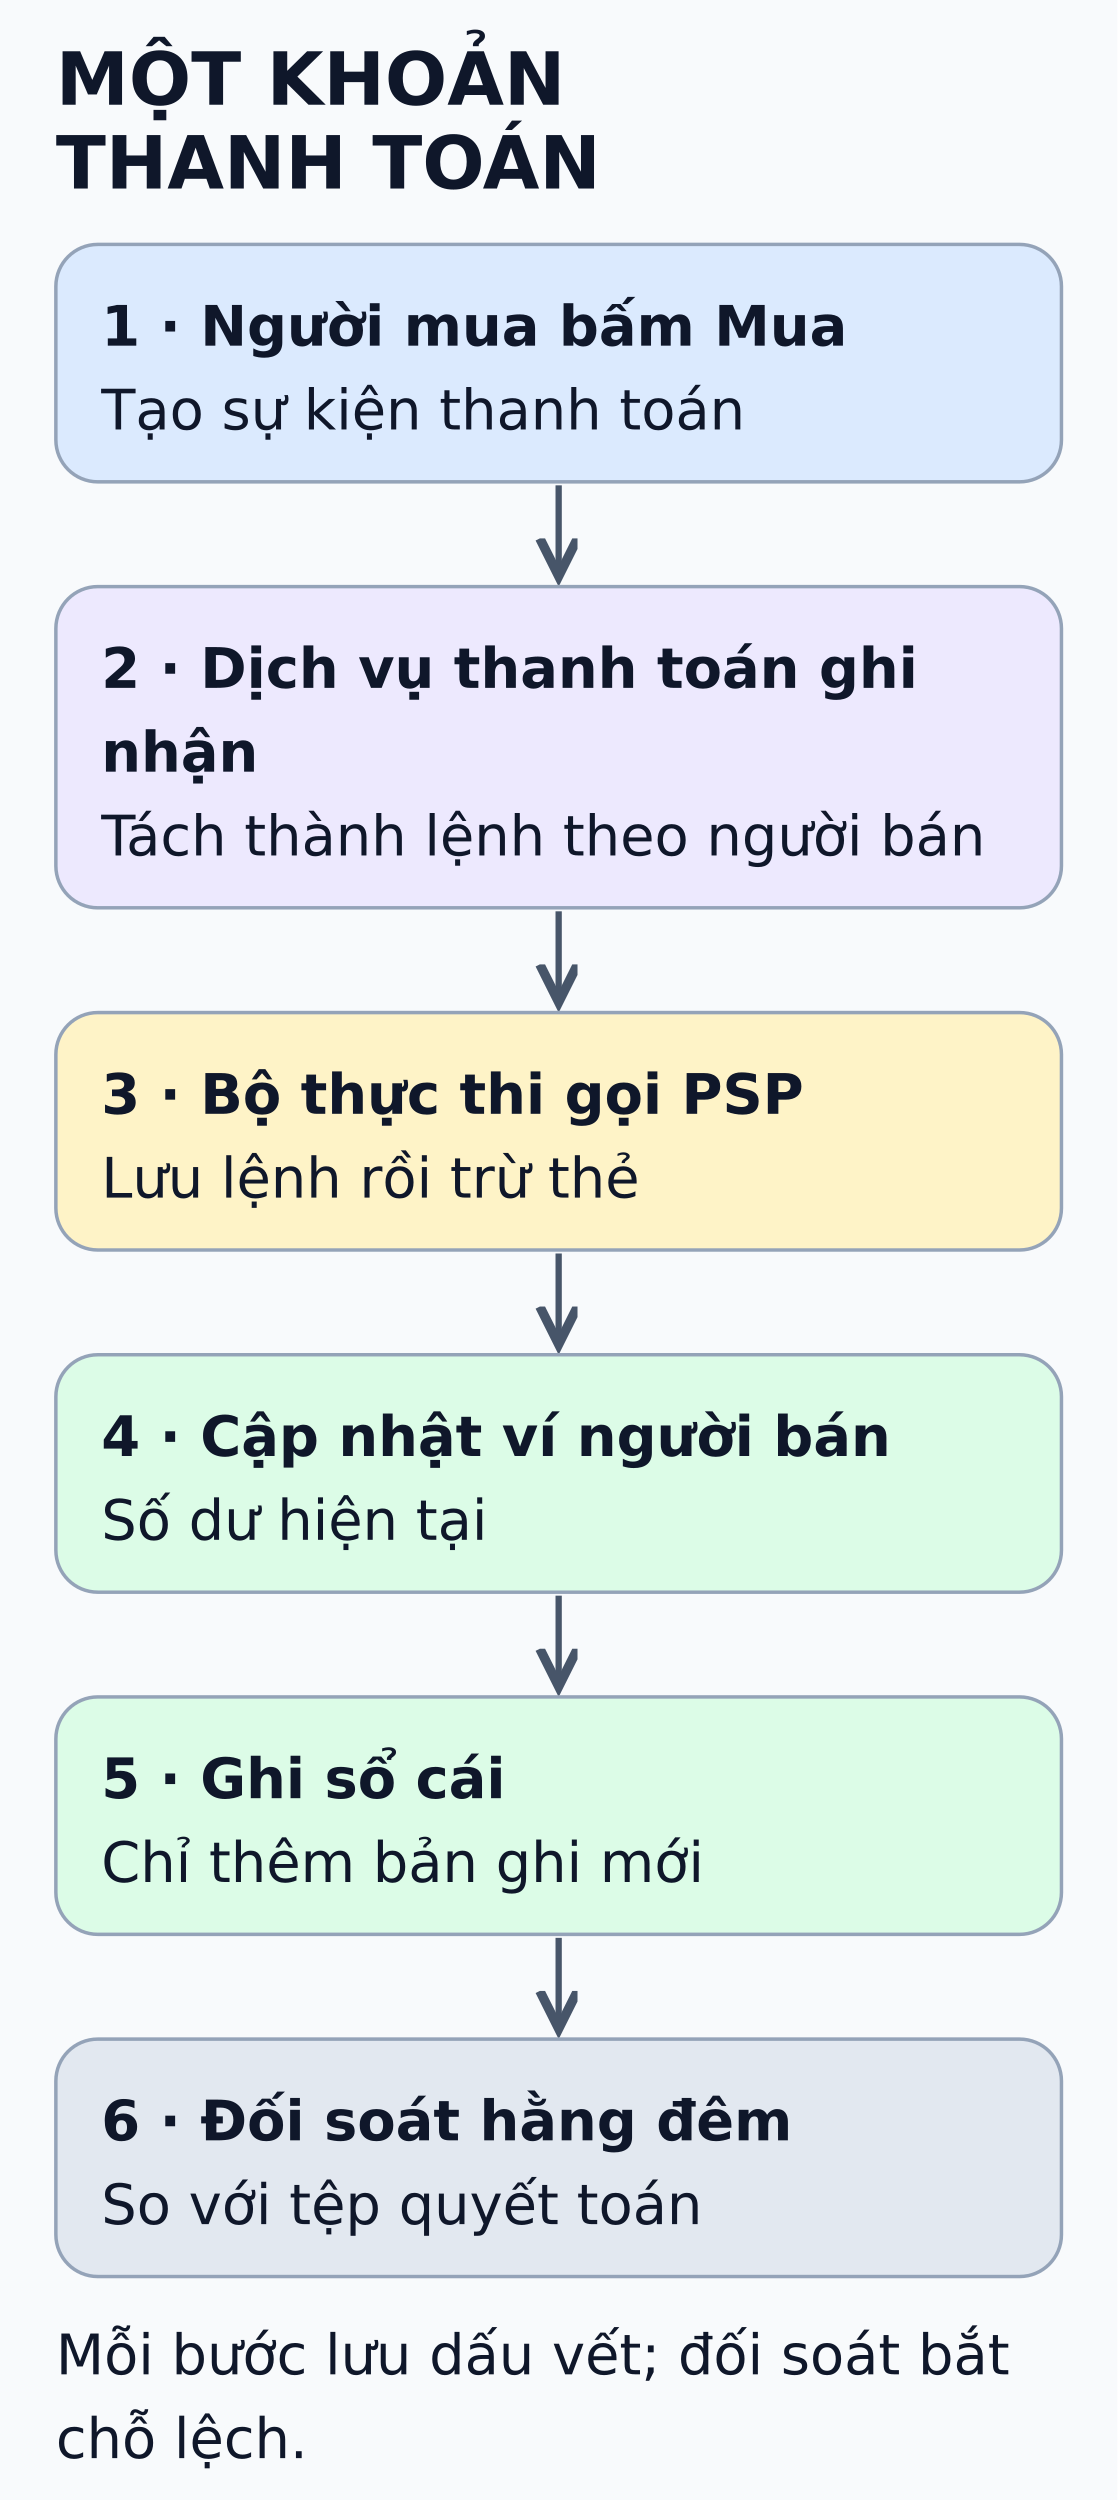
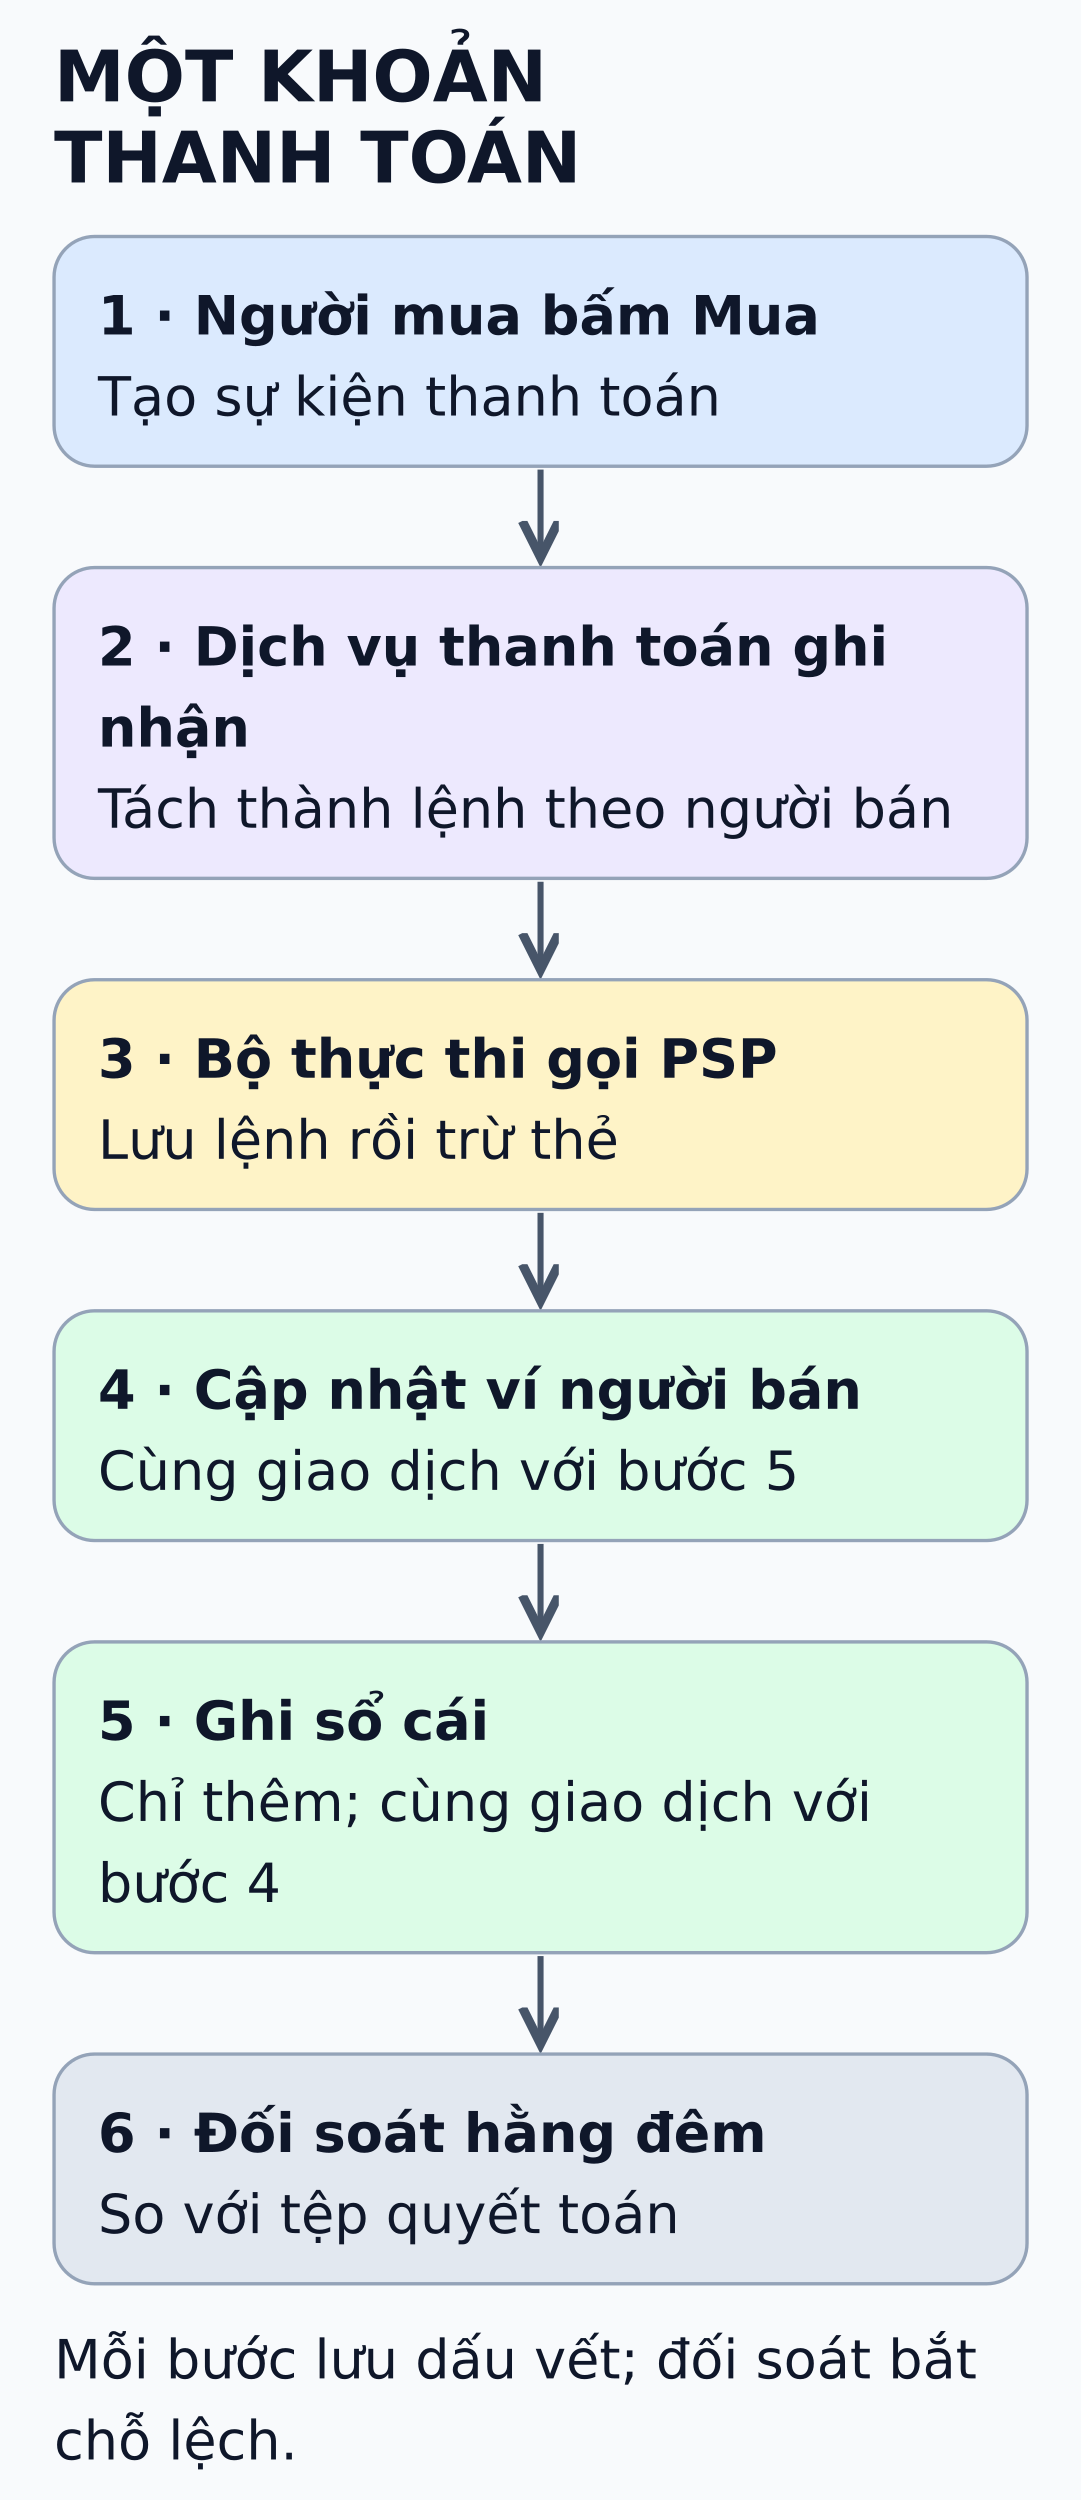
- <svg xmlns="http://www.w3.org/2000/svg" viewBox="0 0 320 716" width="320" height="716" role="img" aria-labelledby="title desc">
+ <svg xmlns="http://www.w3.org/2000/svg" viewBox="0 0 320 740" width="320" height="740" role="img" aria-labelledby="title desc">
  <defs>
    <marker id="arrow" markerWidth="8" markerHeight="8" refX="6" refY="3" orient="auto">
      <path d="M0,0 L6,3 L0,6" fill="none" stroke="#475569" stroke-width="1.5" />
    </marker>
  </defs>
-   <rect width="320" height="716" fill="#f8fafc" />
+   <rect width="320" height="740" fill="#f8fafc" />
  <g font-family="DejaVu Sans, Arial, sans-serif" fill="#0f172a">
    <text x="16" y="30" font-size="21" font-weight="bold">MỘT KHOẢN</text>
    <text x="16" y="54" font-size="21" font-weight="bold">THANH TOÁN</text>
    <rect x="16" y="70" width="288" height="68" rx="12" fill="#dbeafe" stroke="#94a3b8" />
    <text x="29" y="99" font-size="16" font-weight="bold">1 · Người mua bấm Mua</text>
    <text x="29" y="123" font-size="16" font-weight="normal">Tạo sự kiện thanh toán</text>
    <line x1="160" y1="139" x2="160" y2="165" stroke="#475569" stroke-width="1.8" marker-end="url(#arrow)" />
    <rect x="16" y="168" width="288" height="92" rx="12" fill="#ede9fe" stroke="#94a3b8" />
    <text x="29" y="197" font-size="16" font-weight="bold">2 · Dịch vụ thanh toán ghi</text>
    <text x="29" y="221" font-size="16" font-weight="bold">nhận</text>
    <text x="29" y="245" font-size="16" font-weight="normal">Tách thành lệnh theo người bán</text>
    <line x1="160" y1="261" x2="160" y2="287" stroke="#475569" stroke-width="1.8" marker-end="url(#arrow)" />
    <rect x="16" y="290" width="288" height="68" rx="12" fill="#fef3c7" stroke="#94a3b8" />
    <text x="29" y="319" font-size="16" font-weight="bold">3 · Bộ thực thi gọi PSP</text>
    <text x="29" y="343" font-size="16" font-weight="normal">Lưu lệnh rồi trừ thẻ</text>
    <line x1="160" y1="359" x2="160" y2="385" stroke="#475569" stroke-width="1.8" marker-end="url(#arrow)" />
    <rect x="16" y="388" width="288" height="68" rx="12" fill="#dcfce7" stroke="#94a3b8" />
    <text x="29" y="417" font-size="16" font-weight="bold">4 · Cập nhật ví người bán</text>
-     <text x="29" y="441" font-size="16" font-weight="normal">Số dư hiện tại</text>
+     <text x="29" y="441" font-size="16" font-weight="normal">Cùng giao dịch với bước 5</text>
    <line x1="160" y1="457" x2="160" y2="483" stroke="#475569" stroke-width="1.8" marker-end="url(#arrow)" />
-     <rect x="16" y="486" width="288" height="68" rx="12" fill="#dcfce7" stroke="#94a3b8" />
+     <rect x="16" y="486" width="288" height="92" rx="12" fill="#dcfce7" stroke="#94a3b8" />
    <text x="29" y="515" font-size="16" font-weight="bold">5 · Ghi sổ cái</text>
-     <text x="29" y="539" font-size="16" font-weight="normal">Chỉ thêm bản ghi mới</text>
-     <line x1="160" y1="555" x2="160" y2="581" stroke="#475569" stroke-width="1.8" marker-end="url(#arrow)" />
-     <rect x="16" y="584" width="288" height="68" rx="12" fill="#e2e8f0" stroke="#94a3b8" />
-     <text x="29" y="613" font-size="16" font-weight="bold">6 · Đối soát hằng đêm</text>
-     <text x="29" y="637" font-size="16" font-weight="normal">So với tệp quyết toán</text>
-     <text x="16" y="680" font-size="16" font-weight="normal">Mỗi bước lưu dấu vết; đối soát bắt</text>
-     <text x="16" y="704" font-size="16" font-weight="normal">chỗ lệch.</text>
+     <text x="29" y="539" font-size="16" font-weight="normal">Chỉ thêm; cùng giao dịch với</text>
+     <text x="29" y="563" font-size="16" font-weight="normal">bước 4</text>
+     <line x1="160" y1="579" x2="160" y2="605" stroke="#475569" stroke-width="1.8" marker-end="url(#arrow)" />
+     <rect x="16" y="608" width="288" height="68" rx="12" fill="#e2e8f0" stroke="#94a3b8" />
+     <text x="29" y="637" font-size="16" font-weight="bold">6 · Đối soát hằng đêm</text>
+     <text x="29" y="661" font-size="16" font-weight="normal">So với tệp quyết toán</text>
+     <text x="16" y="704" font-size="16" font-weight="normal">Mỗi bước lưu dấu vết; đối soát bắt</text>
+     <text x="16" y="728" font-size="16" font-weight="normal">chỗ lệch.</text>
  </g>
</svg>
